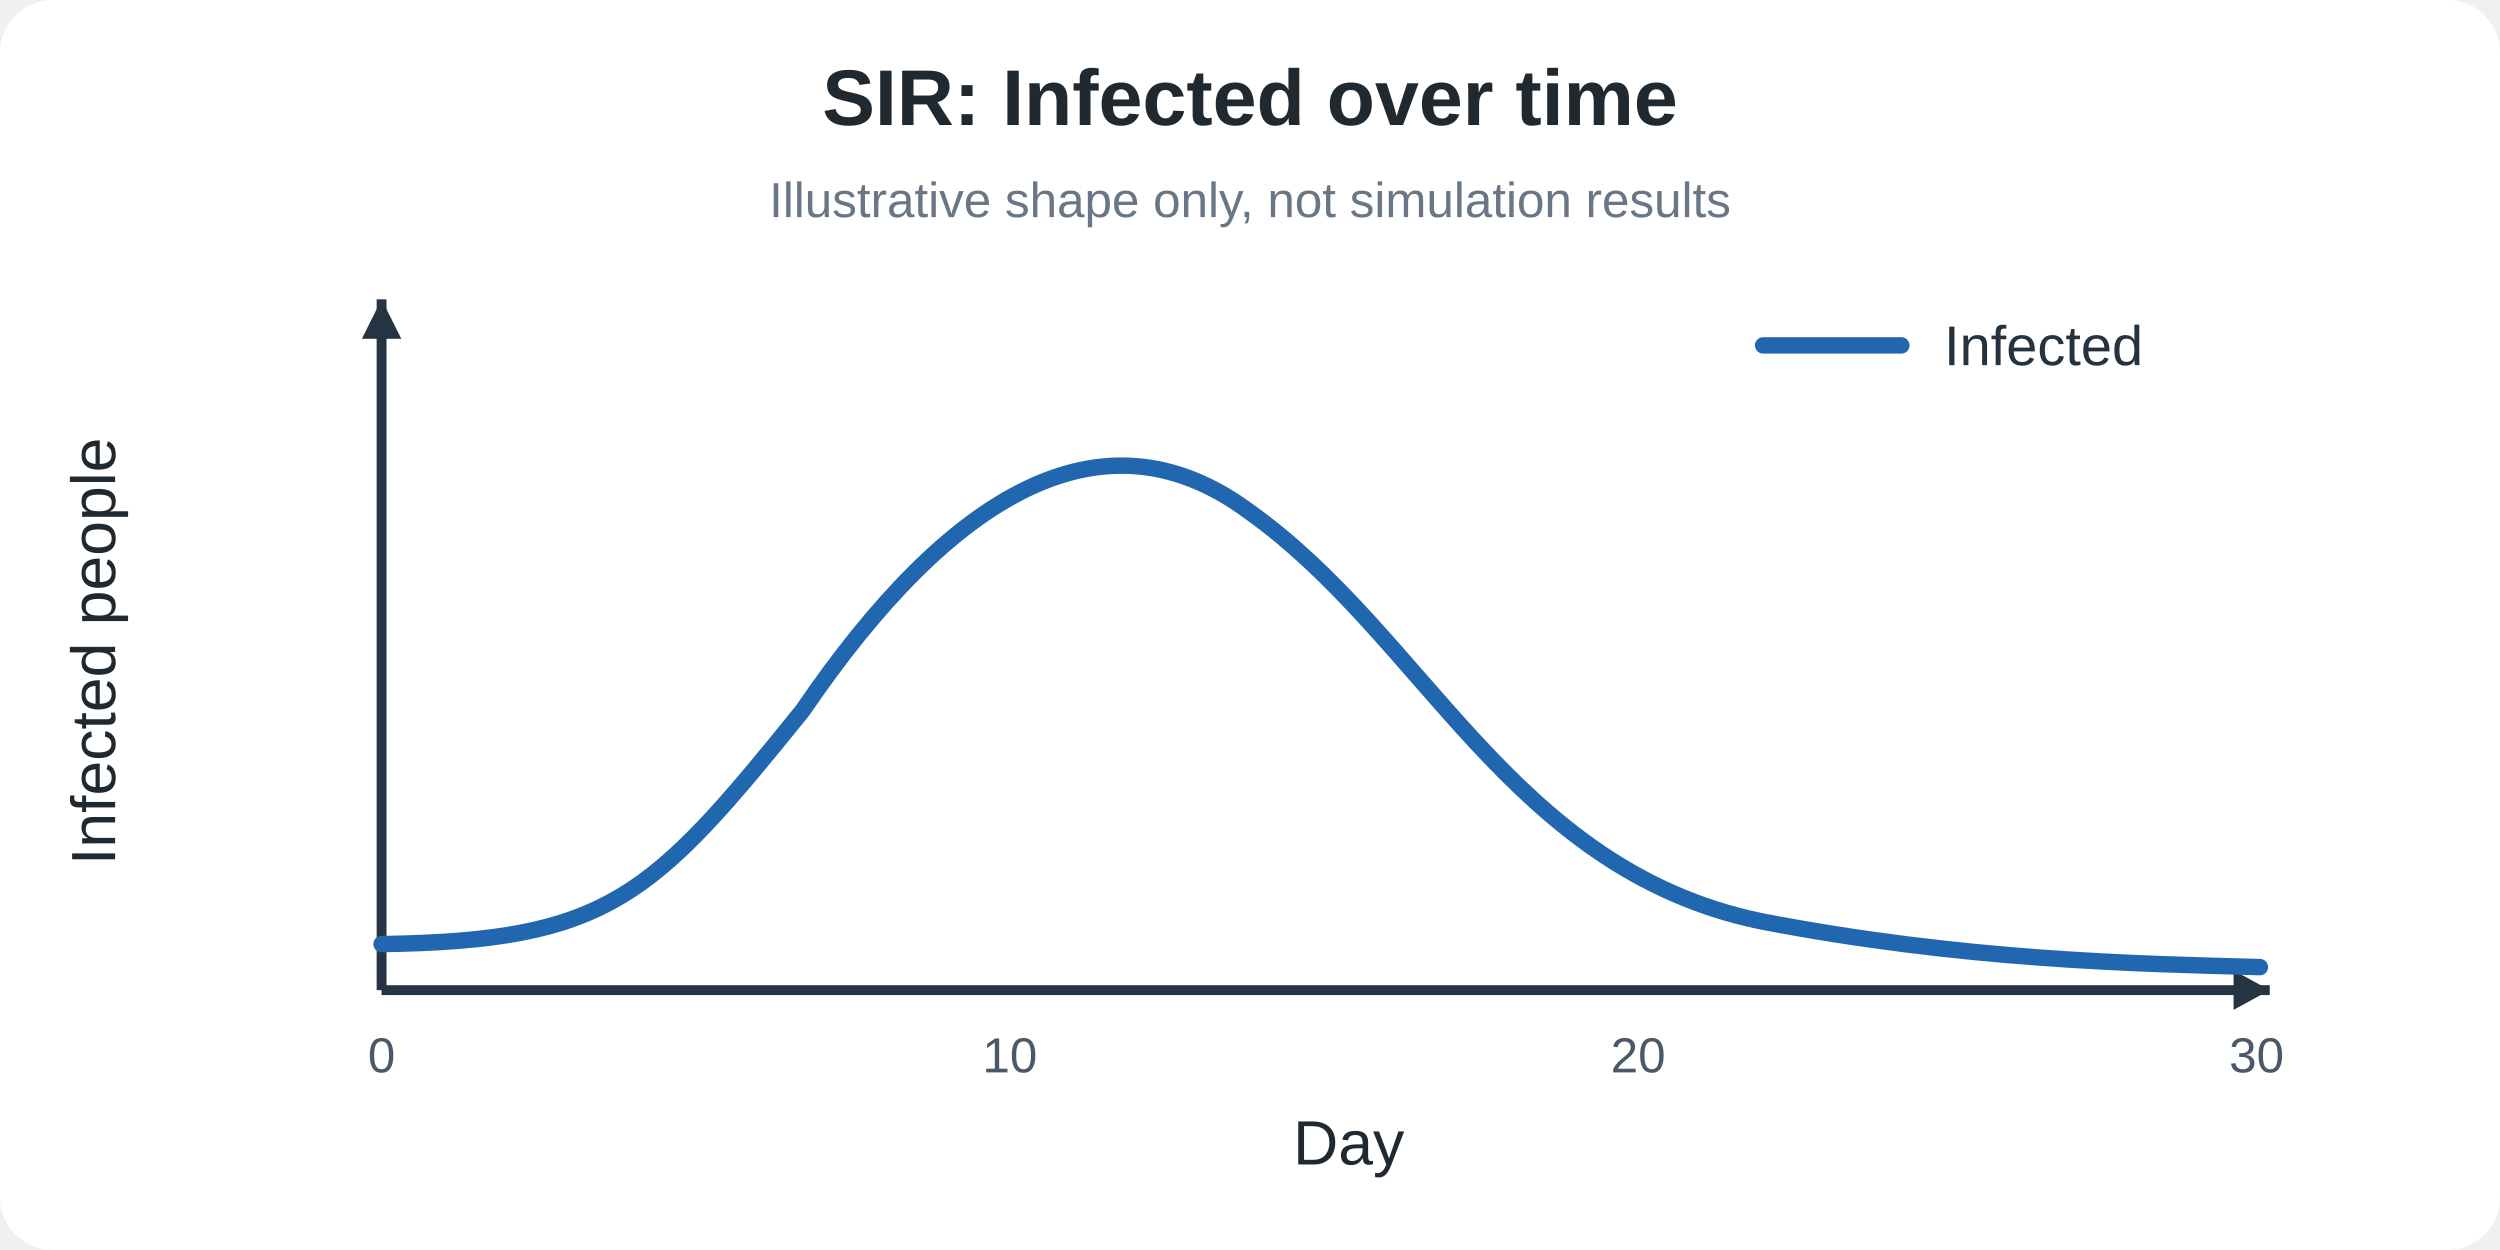
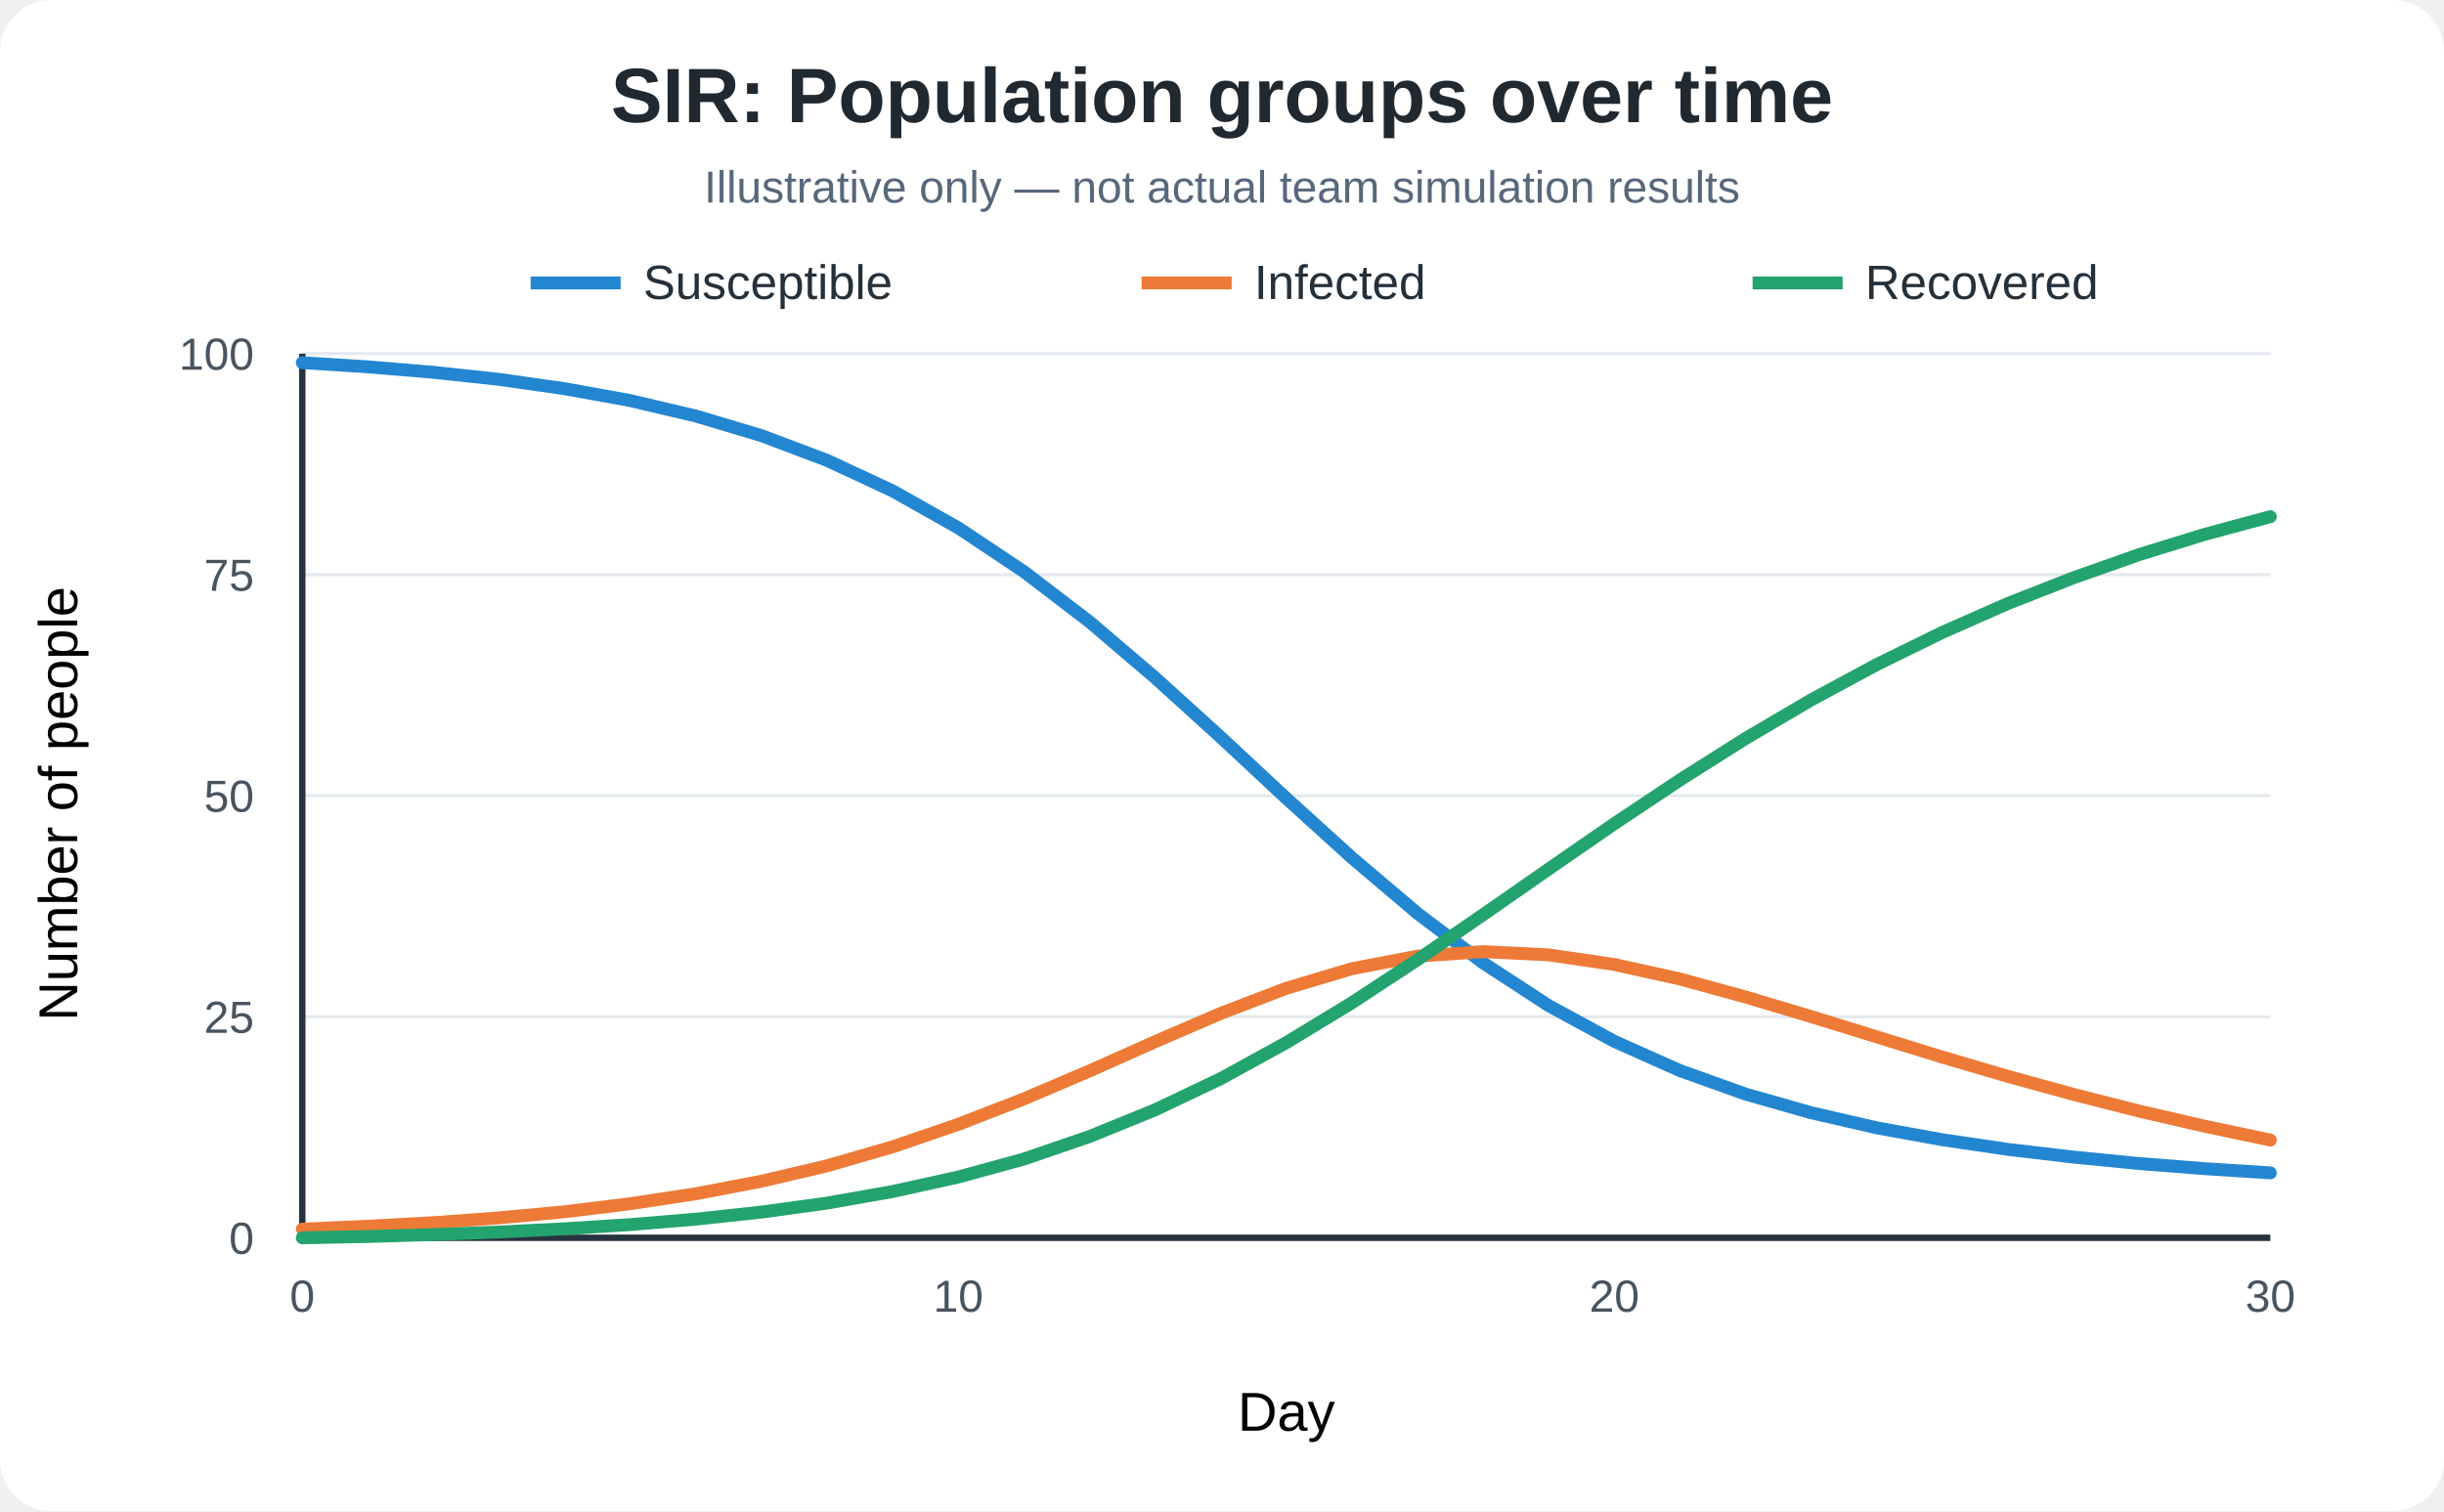
- <svg xmlns="http://www.w3.org/2000/svg" width="760" height="380" viewBox="0 0 760 380" role="img" aria-label="SIR: Infected over time: example infected people over 30 days, illustrative only">
-   <rect width="760" height="380" rx="16" fill="#ffffff" />
-   <text x="380" y="38" text-anchor="middle" font-family="Arial,sans-serif" font-size="24" font-weight="bold" fill="#202830">SIR: Infected over time</text>
-   <text x="380" y="66" text-anchor="middle" font-family="Arial,sans-serif" font-size="15" fill="#687686">Illustrative shape only, not simulation results</text>
-   <line x1="116" y1="301" x2="690" y2="301" stroke="#253443" stroke-width="3" />
-   <line x1="116" y1="301" x2="116" y2="91" stroke="#253443" stroke-width="3" />
-   <polygon points="690,301 679,295 679,307" fill="#253443" />
-   <polygon points="116,91 110,103 122,103" fill="#253443" />
-   <text x="410" y="354" text-anchor="middle" font-family="Arial,sans-serif" font-size="19" fill="#202830">Day</text>
-   <text x="35" y="198" transform="rotate(-90 35 198)" text-anchor="middle" font-family="Arial,sans-serif" font-size="19" fill="#202830">Infected people</text>
-   <g fill="#495968" font-family="Arial,sans-serif" font-size="15" text-anchor="middle">
-     <text x="116" y="326">0</text>
-     <text x="307" y="326">10</text>
-     <text x="498" y="326">20</text>
-     <text x="686" y="326">30</text>
-   </g>
-   <path d="M116 287 C185 286 198 273 244 216 C289 150 335 123 379 155 C433 193 459 264 535 280 C597 292 650 293 687 294" fill="none" stroke="#2067af" stroke-width="5" stroke-linecap="round" stroke-linejoin="round" />
-   <line x1="536" y1="105" x2="578" y2="105" stroke="#2067af" stroke-width="5" stroke-linecap="round" />
-   <text x="591" y="111" font-family="Arial,sans-serif" font-size="17" fill="#24333f">Infected</text>
+ <svg xmlns="http://www.w3.org/2000/svg" width="760" height="470" viewBox="0 0 760 470" role="img" aria-label="Illustrative SIR chart with Susceptible, Infected, Recovered over 30 days">
+   <rect width="760" height="470" rx="16" fill="white" />
+   <text x="380" y="38" text-anchor="middle" font-family="Arial,sans-serif" font-weight="bold" font-size="24" fill="#202830">SIR: Population groups over time</text>
+   <text x="380" y="63" text-anchor="middle" font-family="Arial,sans-serif" font-size="14" fill="#58687b">Illustrative only — not actual team simulation results</text>
+   <line x1="94" y1="385" x2="706" y2="385" stroke="#e4e9ee" />
+   <text x="79" y="390" text-anchor="end" font-family="Arial" font-size="14" fill="#48545f">0</text>
+   <line x1="94" y1="316.25" x2="706" y2="316.25" stroke="#e4e9ee" />
+   <text x="79" y="321.25" text-anchor="end" font-family="Arial" font-size="14" fill="#48545f">25</text>
+   <line x1="94" y1="247.5" x2="706" y2="247.5" stroke="#e4e9ee" />
+   <text x="79" y="252.5" text-anchor="end" font-family="Arial" font-size="14" fill="#48545f">50</text>
+   <line x1="94" y1="178.75" x2="706" y2="178.75" stroke="#e4e9ee" />
+   <text x="79" y="183.75" text-anchor="end" font-family="Arial" font-size="14" fill="#48545f">75</text>
+   <line x1="94" y1="110" x2="706" y2="110" stroke="#e4e9ee" />
+   <text x="79" y="115" text-anchor="end" font-family="Arial" font-size="14" fill="#48545f">100</text>
+   <line x1="94" y1="110" x2="94" y2="385" stroke="#273440" stroke-width="2" />
+   <line x1="94" y1="385" x2="706" y2="385" stroke="#273440" stroke-width="2" />
+   <text x="94" y="408" text-anchor="middle" font-family="Arial" font-size="14" fill="#48545f">0</text>
+   <text x="298" y="408" text-anchor="middle" font-family="Arial" font-size="14" fill="#48545f">10</text>
+   <text x="502" y="408" text-anchor="middle" font-family="Arial" font-size="14" fill="#48545f">20</text>
+   <text x="706" y="408" text-anchor="middle" font-family="Arial" font-size="14" fill="#48545f">30</text>
+   <text x="400" y="445" text-anchor="middle" font-family="Arial" font-size="17">Day</text>
+   <text x="24" y="250" transform="rotate(-90 24 250)" text-anchor="middle" font-family="Arial" font-size="17">Number of people</text>
+   <line x1="165" y1="88" x2="193" y2="88" stroke="#2386d1" stroke-width="4" />
+   <text x="200" y="93" font-family="Arial" font-size="15" fill="#24303a">Susceptible</text>
+   <polyline points="94.0,112.8 114.4,114.1 134.8,115.8 155.2,118.0 175.6,120.9 196.0,124.6 216.4,129.4 236.8,135.5 257.2,143.2 277.6,152.7 298.0,164.2 318.4,177.8 338.8,193.4 359.2,210.8 379.6,229.3 400.0,248.3 420.4,266.8 440.8,284.1 461.2,299.5 481.6,312.8 502.0,323.9 522.4,333.0 542.8,340.3 563.2,346.1 583.6,350.8 604.0,354.5 624.4,357.5 644.8,359.9 665.2,361.9 685.6,363.5 706.0,364.8" fill="none" stroke="#2386d1" stroke-width="4" stroke-linejoin="round" stroke-linecap="round" />
+   <line x1="355" y1="88" x2="383" y2="88" stroke="#ed7a36" stroke-width="4" />
+   <text x="390" y="93" font-family="Arial" font-size="15" fill="#24303a">Infected</text>
+   <polyline points="94.0,382.3 114.4,381.4 134.8,380.3 155.2,378.8 175.6,376.9 196.0,374.4 216.4,371.3 236.8,367.4 257.2,362.6 277.6,356.7 298.0,349.7 318.4,341.8 338.8,333.1 359.2,324.0 379.6,315.2 400.0,307.4 420.4,301.3 440.8,297.4 461.2,296.0 481.6,297.0 502.0,300.0 522.4,304.5 542.8,310.1 563.2,316.2 583.6,322.5 604.0,328.8 624.4,334.8 644.8,340.4 665.2,345.6 685.6,350.3 706.0,354.6" fill="none" stroke="#ed7a36" stroke-width="4" stroke-linejoin="round" stroke-linecap="round" />
+   <line x1="545" y1="88" x2="573" y2="88" stroke="#23a36d" stroke-width="4" />
+   <text x="580" y="93" font-family="Arial" font-size="15" fill="#24303a">Recovered</text>
+   <polyline points="94.0,385.0 114.4,384.6 134.8,384.0 155.2,383.2 175.6,382.2 196.0,380.9 216.4,379.2 236.8,377.0 257.2,374.2 277.6,370.6 298.0,366.1 318.4,360.5 338.8,353.5 359.2,345.2 379.6,335.5 400.0,324.3 420.4,311.9 440.8,298.5 461.2,284.5 481.6,270.3 502.0,256.2 522.4,242.6 542.8,229.7 563.2,217.7 583.6,206.7 604.0,196.7 624.4,187.7 644.8,179.7 665.2,172.5 685.6,166.2 706.0,160.7" fill="none" stroke="#23a36d" stroke-width="4" stroke-linejoin="round" stroke-linecap="round" />
</svg>
